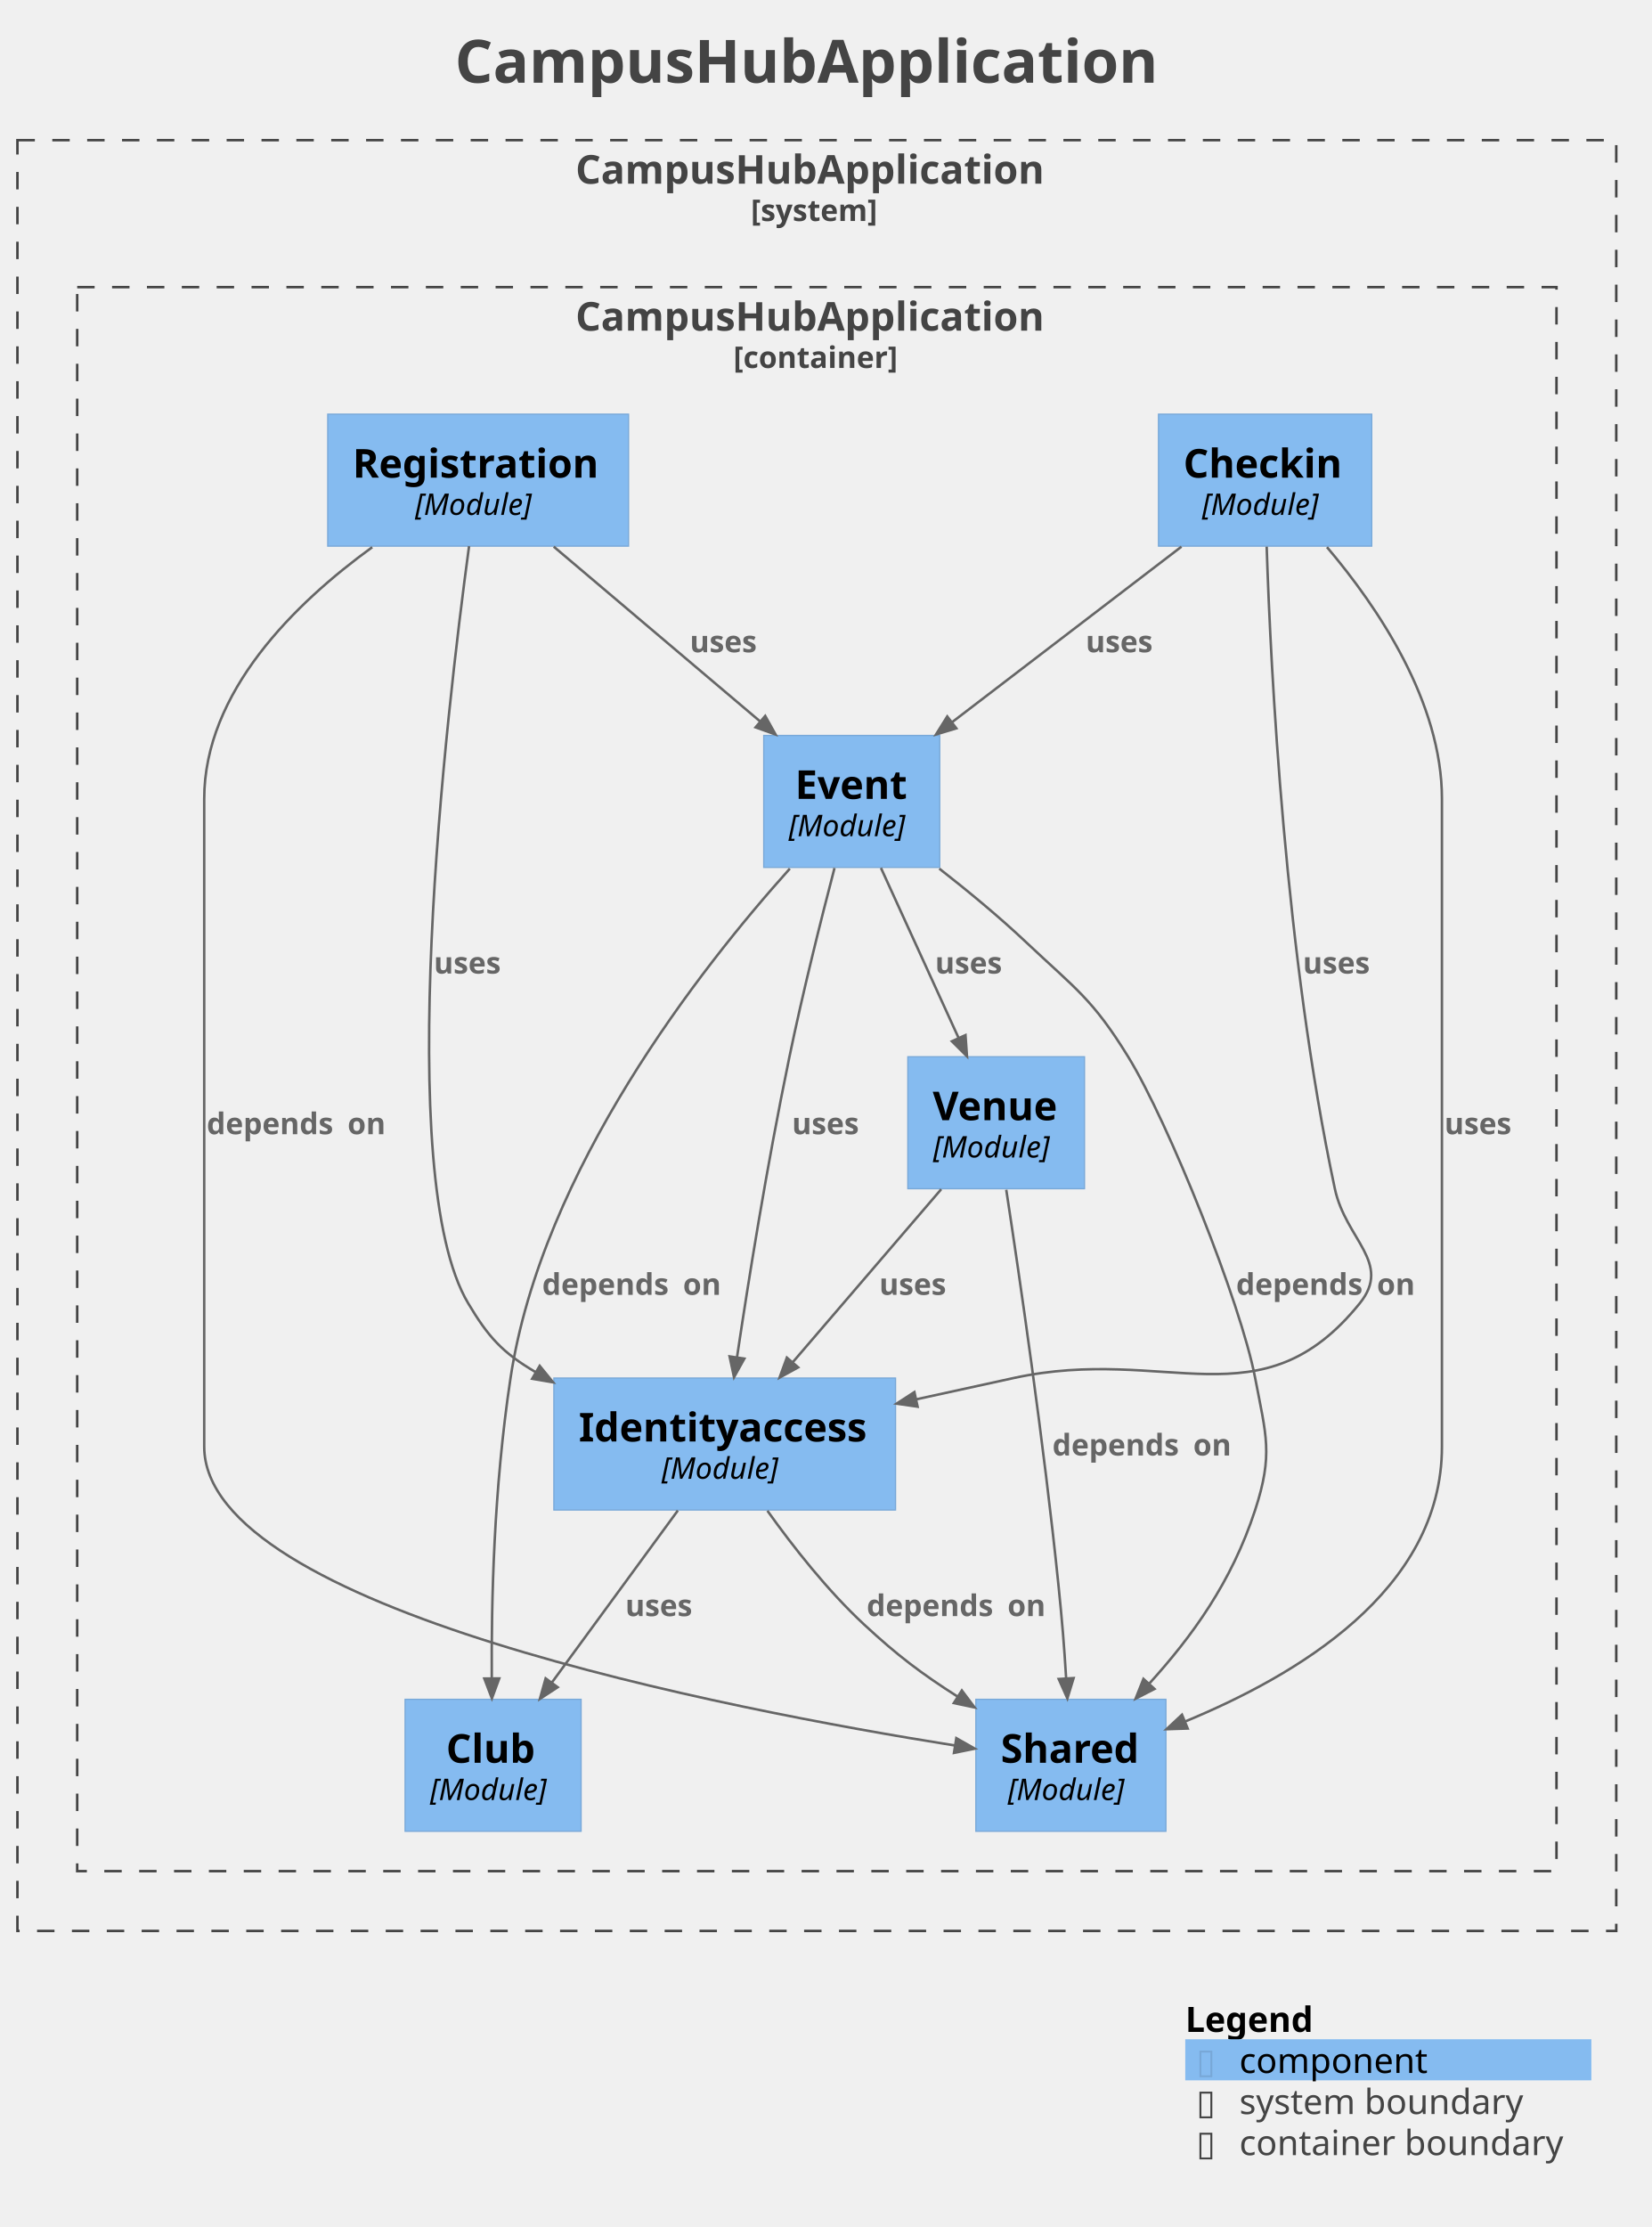
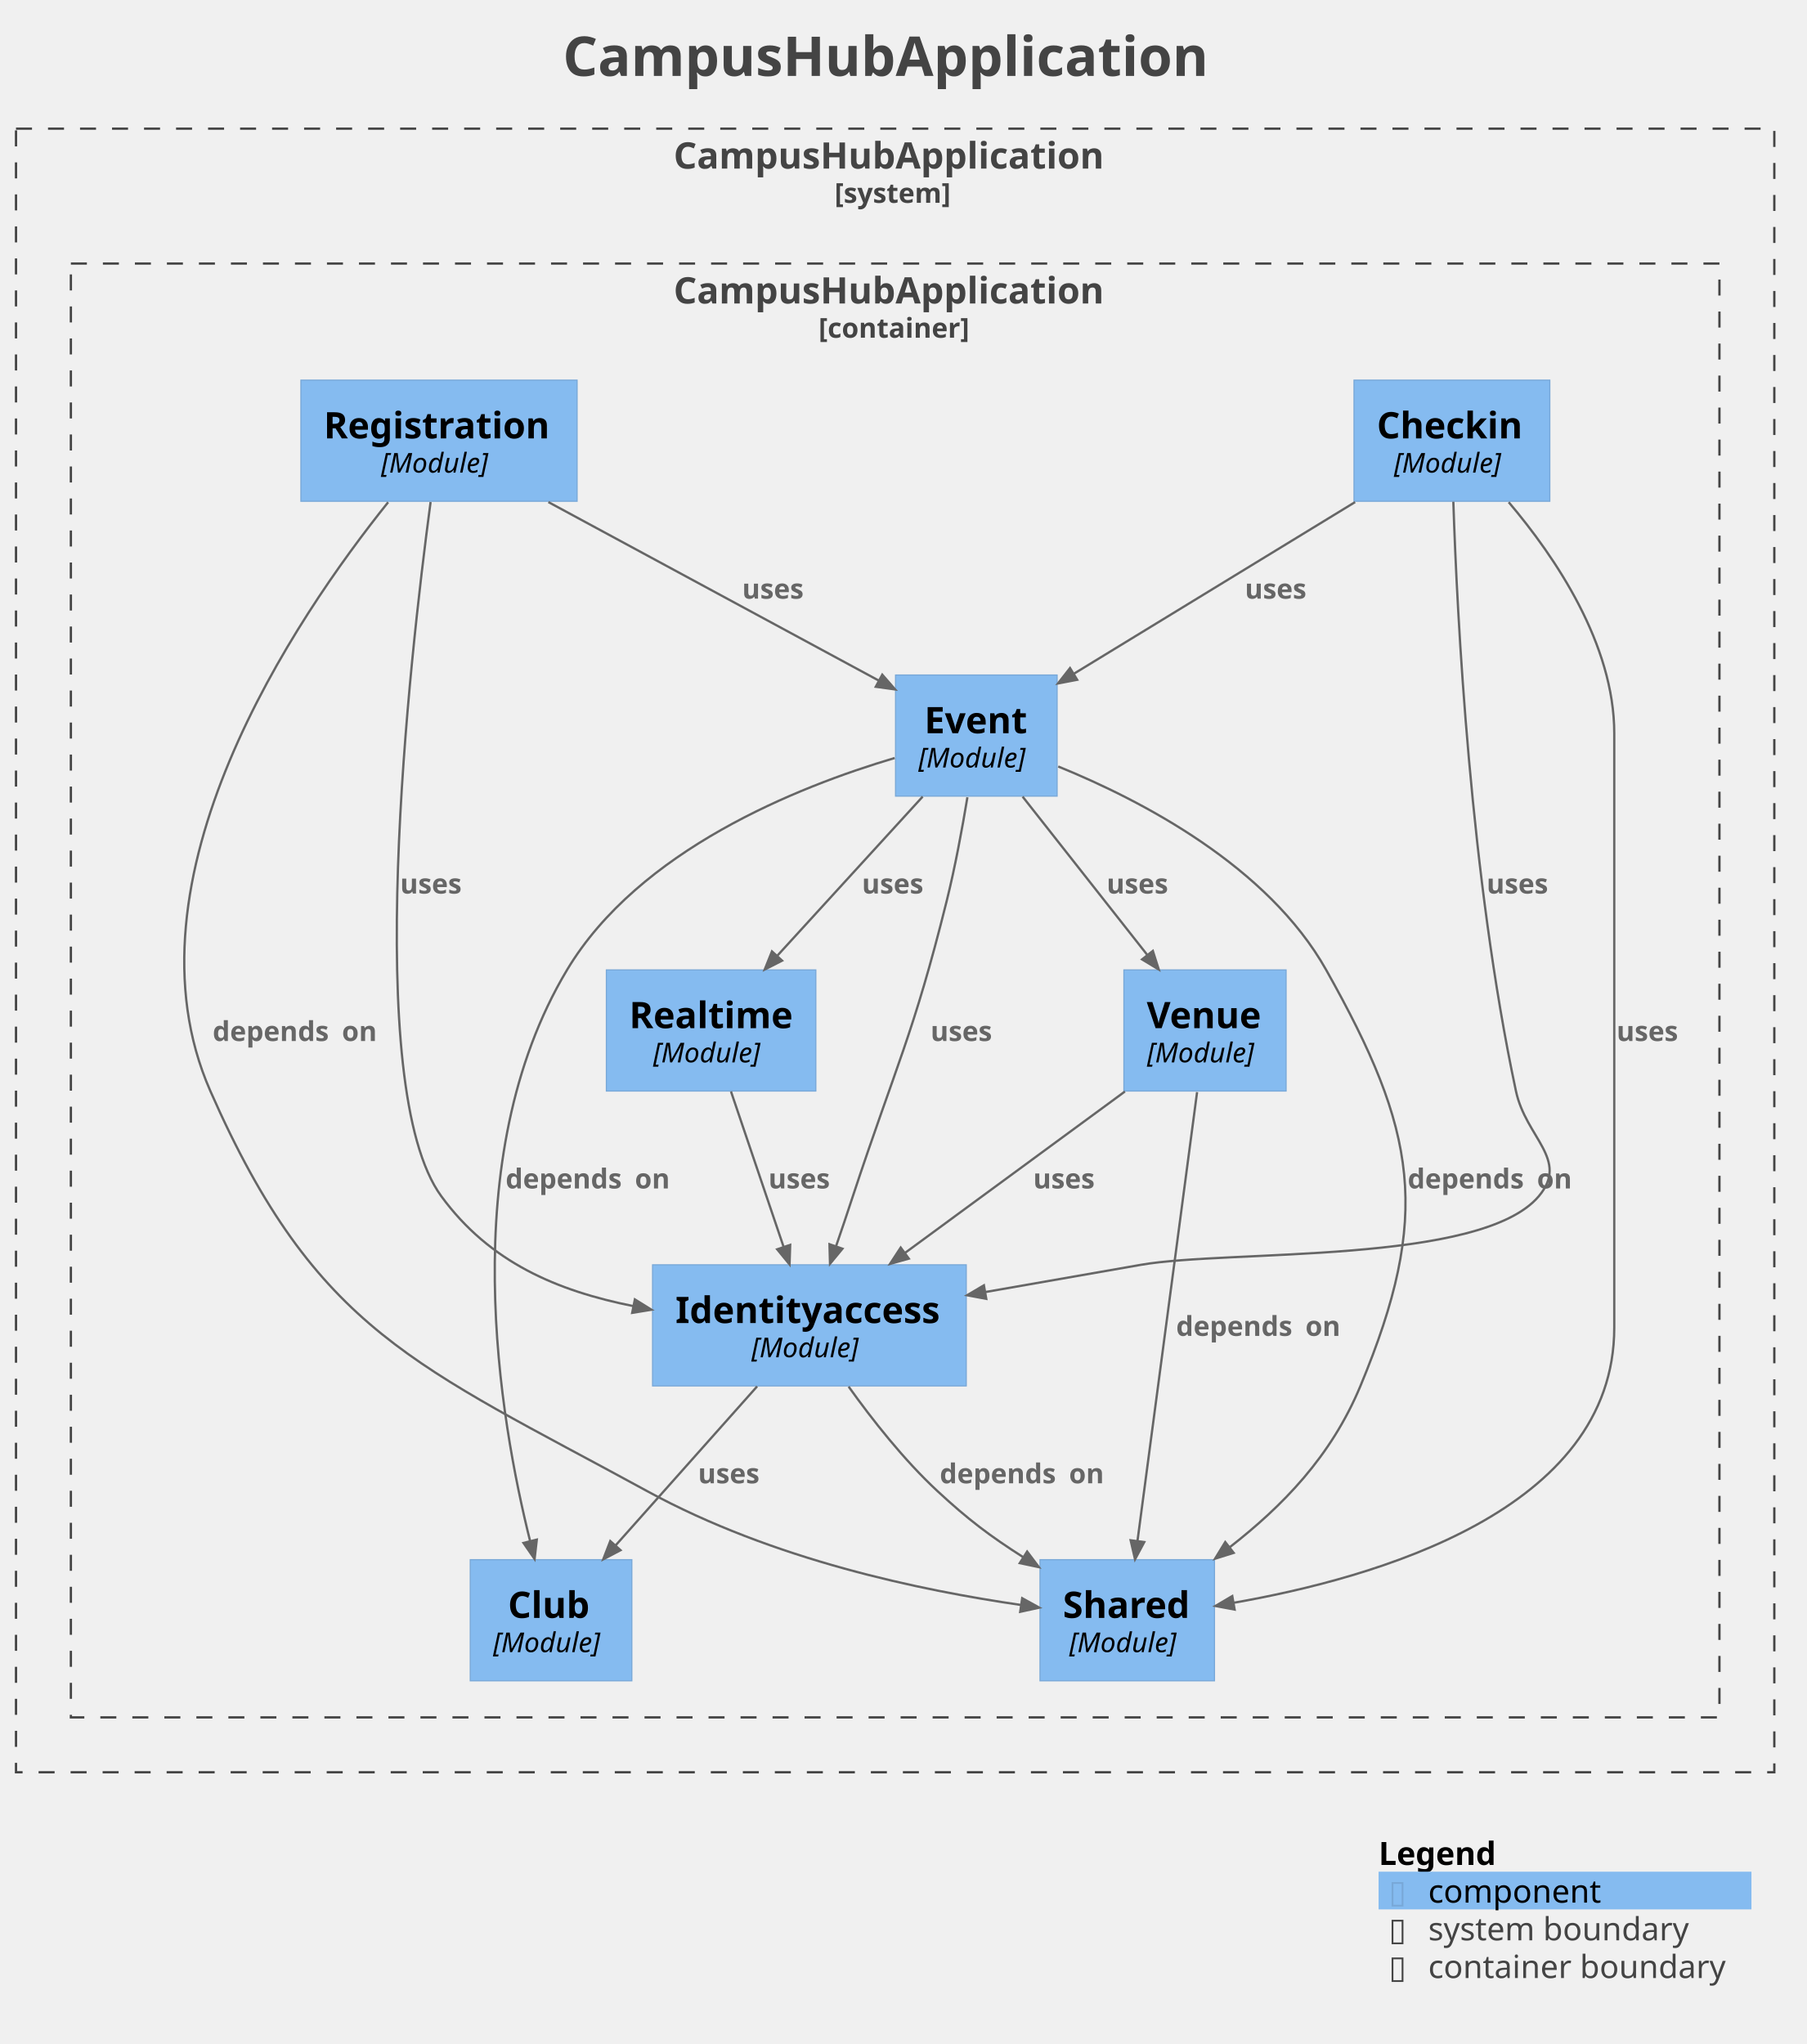
- <svg xmlns="http://www.w3.org/2000/svg" contentStyleType="text/css" data-diagram-type="DESCRIPTION" height="894px" preserveAspectRatio="none" style="width:663px;height:894px;background:#FFFFFF;" version="1.1" viewBox="0 0 663 894" width="663px" zoomAndPan="magnify">
+ <svg xmlns="http://www.w3.org/2000/svg" contentStyleType="text/css" data-diagram-type="DESCRIPTION" height="894px" preserveAspectRatio="none" style="width:790px;height:894px;background:#FFFFFF;" version="1.1" viewBox="0 0 790 894" width="790px" zoomAndPan="magnify">
  <defs />
  <g>
    <g class="title" data-source-line="1">
-       <text fill="#444444" font-family="sans-serif" font-size="24" font-weight="700" lengthAdjust="spacing" textLength="290.695" x="182.652" y="33.203">CampusHubApplication</text>
+       <text fill="#444444" font-family="sans-serif" font-size="24" font-weight="700" lengthAdjust="spacing" textLength="290.695" x="246.152" y="33.203">CampusHubApplication</text>
    </g>
    <g class="cluster" data-qualified-name="CampusHubApplication_boundary" data-source-line="1666" id="ent0001">
-       <rect fill="none" height="718.88" style="stroke:#444444;stroke-width:1;stroke-dasharray:7,7;" width="642" x="7" y="56.266" />
-       <text fill="#444444" font-family="sans-serif" font-size="16" font-weight="700" lengthAdjust="spacing" textLength="193.797" x="231.102" y="73.734">CampusHubApplication</text>
-       <text fill="#444444" font-family="sans-serif" font-size="12" font-weight="700" lengthAdjust="spacing" textLength="52.992" x="301.504" y="88.711">[system]</text>
+       <rect fill="none" height="718.88" style="stroke:#444444;stroke-width:1;stroke-dasharray:7,7;" width="769" x="7" y="56.266" />
+       <text fill="#444444" font-family="sans-serif" font-size="16" font-weight="700" lengthAdjust="spacing" textLength="193.797" x="294.602" y="73.734">CampusHubApplication</text>
+       <text fill="#444444" font-family="sans-serif" font-size="12" font-weight="700" lengthAdjust="spacing" textLength="52.992" x="365.004" y="88.711">[system]</text>
    </g>
    <g class="cluster" data-qualified-name="CampusHubApplication_boundary.CampusHubApplication.CampusHubApplication_boundary" data-source-line="1666" id="ent0002">
-       <rect fill="none" height="635.88" style="stroke:#444444;stroke-width:1;stroke-dasharray:7,7;" width="594" x="31" y="115.266" />
-       <text fill="#444444" font-family="sans-serif" font-size="16" font-weight="700" lengthAdjust="spacing" textLength="193.797" x="231.102" y="132.734">CampusHubApplication</text>
-       <text fill="#444444" font-family="sans-serif" font-size="12" font-weight="700" lengthAdjust="spacing" textLength="67.014" x="294.493" y="147.711">[container]</text>
+       <rect fill="none" height="635.88" style="stroke:#444444;stroke-width:1;stroke-dasharray:7,7;" width="721" x="31" y="115.266" />
+       <text fill="#444444" font-family="sans-serif" font-size="16" font-weight="700" lengthAdjust="spacing" textLength="193.797" x="294.602" y="132.734">CampusHubApplication</text>
+       <text fill="#444444" font-family="sans-serif" font-size="12" font-weight="700" lengthAdjust="spacing" textLength="67.014" x="357.993" y="147.711">[container]</text>
    </g>
-     <g class="entity" data-qualified-name="CampusHubApplication_boundary.CampusHubApplication.CampusHubApplication_boundary.CampusHubApplication.CampusHubApplication.Registration" data-source-line="78" id="ent0003">
+     <g class="entity" data-qualified-name="CampusHubApplication_boundary.CampusHubApplication.CampusHubApplication_boundary.CampusHubApplication.CampusHubApplication.Checkin" data-source-line="78" id="ent0003">
+       <rect fill="#85BBF0" height="52.977" style="stroke:#78A8D8;stroke-width:0.5;" width="85.633" x="592.18" y="166.266" />
+       <text fill="#000000" font-family="sans-serif" font-size="16" font-weight="700" lengthAdjust="spacing" textLength="65.633" x="602.18" y="191.734">Checkin</text>
+       <text fill="#000000" font-family="sans-serif" font-size="12" font-style="italic" lengthAdjust="spacing" textLength="50.666" x="609.663" y="206.711">[Module]</text>
+     </g>
+     <g class="entity" data-qualified-name="CampusHubApplication_boundary.CampusHubApplication.CampusHubApplication_boundary.CampusHubApplication.CampusHubApplication.Registration" data-source-line="78" id="ent0004">
      <rect fill="#85BBF0" height="52.977" style="stroke:#78A8D8;stroke-width:0.5;" width="120.797" x="131.6" y="166.266" />
      <text fill="#000000" font-family="sans-serif" font-size="16" font-weight="700" lengthAdjust="spacing" textLength="100.797" x="141.6" y="191.734">Registration</text>
      <text fill="#000000" font-family="sans-serif" font-size="12" font-style="italic" lengthAdjust="spacing" textLength="50.666" x="166.665" y="206.711">[Module]</text>
    </g>
-     <g class="entity" data-qualified-name="CampusHubApplication_boundary.CampusHubApplication.CampusHubApplication_boundary.CampusHubApplication.CampusHubApplication.Club" data-source-line="78" id="ent0004">
-       <rect fill="#85BBF0" height="52.977" style="stroke:#78A8D8;stroke-width:0.5;" width="70.666" x="162.67" y="682.166" />
-       <text fill="#000000" font-family="sans-serif" font-size="16" font-weight="700" lengthAdjust="spacing" textLength="37.711" x="179.148" y="707.634">Club</text>
-       <text fill="#000000" font-family="sans-serif" font-size="12" font-style="italic" lengthAdjust="spacing" textLength="50.666" x="172.67" y="722.611">[Module]</text>
+     <g class="entity" data-qualified-name="CampusHubApplication_boundary.CampusHubApplication.CampusHubApplication_boundary.CampusHubApplication.CampusHubApplication.Club" data-source-line="78" id="ent0005">
+       <rect fill="#85BBF0" height="52.977" style="stroke:#78A8D8;stroke-width:0.5;" width="70.666" x="205.67" y="682.166" />
+       <text fill="#000000" font-family="sans-serif" font-size="16" font-weight="700" lengthAdjust="spacing" textLength="37.711" x="222.148" y="707.634">Club</text>
+       <text fill="#000000" font-family="sans-serif" font-size="12" font-style="italic" lengthAdjust="spacing" textLength="50.666" x="215.67" y="722.611">[Module]</text>
    </g>
-     <g class="entity" data-qualified-name="CampusHubApplication_boundary.CampusHubApplication.CampusHubApplication_boundary.CampusHubApplication.CampusHubApplication.Shared" data-source-line="78" id="ent0005">
-       <rect fill="#85BBF0" height="52.977" style="stroke:#78A8D8;stroke-width:0.5;" width="76.305" x="391.85" y="682.166" />
-       <text fill="#000000" font-family="sans-serif" font-size="16" font-weight="700" lengthAdjust="spacing" textLength="56.305" x="401.85" y="707.634">Shared</text>
-       <text fill="#000000" font-family="sans-serif" font-size="12" font-style="italic" lengthAdjust="spacing" textLength="50.666" x="404.669" y="722.611">[Module]</text>
+     <g class="entity" data-qualified-name="CampusHubApplication_boundary.CampusHubApplication.CampusHubApplication_boundary.CampusHubApplication.CampusHubApplication.Shared" data-source-line="78" id="ent0006">
+       <rect fill="#85BBF0" height="52.977" style="stroke:#78A8D8;stroke-width:0.5;" width="76.305" x="454.85" y="682.166" />
+       <text fill="#000000" font-family="sans-serif" font-size="16" font-weight="700" lengthAdjust="spacing" textLength="56.305" x="464.85" y="707.634">Shared</text>
+       <text fill="#000000" font-family="sans-serif" font-size="12" font-style="italic" lengthAdjust="spacing" textLength="50.666" x="467.669" y="722.611">[Module]</text>
    </g>
-     <g class="entity" data-qualified-name="CampusHubApplication_boundary.CampusHubApplication.CampusHubApplication_boundary.CampusHubApplication.CampusHubApplication.Identityaccess" data-source-line="78" id="ent0006">
-       <rect fill="#85BBF0" height="52.977" style="stroke:#78A8D8;stroke-width:0.5;" width="137.195" x="222.4" y="553.196" />
-       <text fill="#000000" font-family="sans-serif" font-size="16" font-weight="700" lengthAdjust="spacing" textLength="117.195" x="232.4" y="578.664">Identityaccess</text>
-       <text fill="#000000" font-family="sans-serif" font-size="12" font-style="italic" lengthAdjust="spacing" textLength="50.666" x="265.665" y="593.641">[Module]</text>
+     <g class="entity" data-qualified-name="CampusHubApplication_boundary.CampusHubApplication.CampusHubApplication_boundary.CampusHubApplication.CampusHubApplication.Identityaccess" data-source-line="78" id="ent0007">
+       <rect fill="#85BBF0" height="52.977" style="stroke:#78A8D8;stroke-width:0.5;" width="137.195" x="285.4" y="553.196" />
+       <text fill="#000000" font-family="sans-serif" font-size="16" font-weight="700" lengthAdjust="spacing" textLength="117.195" x="295.4" y="578.664">Identityaccess</text>
+       <text fill="#000000" font-family="sans-serif" font-size="12" font-style="italic" lengthAdjust="spacing" textLength="50.666" x="328.665" y="593.641">[Module]</text>
    </g>
-     <g class="entity" data-qualified-name="CampusHubApplication_boundary.CampusHubApplication.CampusHubApplication_boundary.CampusHubApplication.CampusHubApplication.Venue" data-source-line="78" id="ent0007">
-       <rect fill="#85BBF0" height="52.977" style="stroke:#78A8D8;stroke-width:0.5;" width="70.945" x="364.53" y="424.216" />
-       <text fill="#000000" font-family="sans-serif" font-size="16" font-weight="700" lengthAdjust="spacing" textLength="50.945" x="374.53" y="449.684">Venue</text>
-       <text fill="#000000" font-family="sans-serif" font-size="12" font-style="italic" lengthAdjust="spacing" textLength="50.666" x="374.67" y="464.661">[Module]</text>
+     <g class="entity" data-qualified-name="CampusHubApplication_boundary.CampusHubApplication.CampusHubApplication_boundary.CampusHubApplication.CampusHubApplication.Realtime" data-source-line="78" id="ent0008">
+       <rect fill="#85BBF0" height="52.977" style="stroke:#78A8D8;stroke-width:0.5;" width="91.602" x="265.2" y="424.216" />
+       <text fill="#000000" font-family="sans-serif" font-size="16" font-weight="700" lengthAdjust="spacing" textLength="71.602" x="275.2" y="449.684">Realtime</text>
+       <text fill="#000000" font-family="sans-serif" font-size="12" font-style="italic" lengthAdjust="spacing" textLength="50.666" x="285.668" y="464.661">[Module]</text>
    </g>
-     <g class="entity" data-qualified-name="CampusHubApplication_boundary.CampusHubApplication.CampusHubApplication_boundary.CampusHubApplication.CampusHubApplication.Event" data-source-line="78" id="ent0008">
-       <rect fill="#85BBF0" height="52.977" style="stroke:#78A8D8;stroke-width:0.5;" width="70.666" x="306.67" y="295.236" />
-       <text fill="#000000" font-family="sans-serif" font-size="16" font-weight="700" lengthAdjust="spacing" textLength="45.469" x="319.269" y="320.704">Event</text>
-       <text fill="#000000" font-family="sans-serif" font-size="12" font-style="italic" lengthAdjust="spacing" textLength="50.666" x="316.67" y="335.681">[Module]</text>
+     <g class="entity" data-qualified-name="CampusHubApplication_boundary.CampusHubApplication.CampusHubApplication_boundary.CampusHubApplication.CampusHubApplication.Venue" data-source-line="78" id="ent0009">
+       <rect fill="#85BBF0" height="52.977" style="stroke:#78A8D8;stroke-width:0.5;" width="70.945" x="491.53" y="424.216" />
+       <text fill="#000000" font-family="sans-serif" font-size="16" font-weight="700" lengthAdjust="spacing" textLength="50.945" x="501.53" y="449.684">Venue</text>
+       <text fill="#000000" font-family="sans-serif" font-size="12" font-style="italic" lengthAdjust="spacing" textLength="50.666" x="501.67" y="464.661">[Module]</text>
    </g>
-     <g class="entity" data-qualified-name="CampusHubApplication_boundary.CampusHubApplication.CampusHubApplication_boundary.CampusHubApplication.CampusHubApplication.Checkin" data-source-line="78" id="ent0009">
-       <rect fill="#85BBF0" height="52.977" style="stroke:#78A8D8;stroke-width:0.5;" width="85.633" x="465.18" y="166.266" />
-       <text fill="#000000" font-family="sans-serif" font-size="16" font-weight="700" lengthAdjust="spacing" textLength="65.633" x="475.18" y="191.734">Checkin</text>
-       <text fill="#000000" font-family="sans-serif" font-size="12" font-style="italic" lengthAdjust="spacing" textLength="50.666" x="482.663" y="206.711">[Module]</text>
+     <g class="entity" data-qualified-name="CampusHubApplication_boundary.CampusHubApplication.CampusHubApplication_boundary.CampusHubApplication.CampusHubApplication.Event" data-source-line="78" id="ent0010">
+       <rect fill="#85BBF0" height="52.977" style="stroke:#78A8D8;stroke-width:0.5;" width="70.666" x="391.67" y="295.236" />
+       <text fill="#000000" font-family="sans-serif" font-size="16" font-weight="700" lengthAdjust="spacing" textLength="45.469" x="404.269" y="320.704">Event</text>
+       <text fill="#000000" font-family="sans-serif" font-size="12" font-style="italic" lengthAdjust="spacing" textLength="50.666" x="401.67" y="335.681">[Module]</text>
    </g>
-     <g class="link" data-entity-1="ent0009" data-entity-2="ent0008" data-link-type="dependency" data-source-line="1779" id="lnk10">
-       <path d="M474.41,219.446 C445.7,241.406 410.954,267.985 382.184,289.995" fill="none" id="CampusHubApplication.CampusHubApplication.Checkin-to-CampusHubApplication.CampusHubApplication.Event" style="stroke:#666666;stroke-width:1;" />
-       <polygon fill="#666666" points="375.83,294.856,384.007,292.377,380.361,287.612,375.83,294.856" style="stroke:#666666;stroke-width:1;stroke-linejoin:miter;stroke-miterlimit:10;" />
-       <text fill="#666666" font-family="sans-serif" font-size="12" font-weight="700" lengthAdjust="spacing" textLength="28.482" x="435.94" y="261.837">uses</text>
+     <g class="link" data-entity-1="ent0003" data-entity-2="ent0010" data-link-type="dependency" data-source-line="1779" id="lnk11">
+       <path d="M592.66,219.596 C554.41,242.946 505.578,272.757 469.538,294.757" fill="none" id="CampusHubApplication.CampusHubApplication.Checkin-to-CampusHubApplication.CampusHubApplication.Event" style="stroke:#666666;stroke-width:1;" />
+       <polygon fill="#666666" points="462.71,298.926,471.101,297.318,467.975,292.197,462.71,298.926" style="stroke:#666666;stroke-width:1;stroke-linejoin:miter;stroke-miterlimit:10;" />
+       <text fill="#666666" font-family="sans-serif" font-size="12" font-weight="700" lengthAdjust="spacing" textLength="28.482" x="544.45" y="261.837">uses</text>
    </g>
-     <g class="link" data-entity-1="ent0009" data-entity-2="ent0005" data-link-type="dependency" data-source-line="1779" id="lnk11">
-       <path d="M532.83,219.636 C553.31,243.786 579,281.836 579,320.726 C579,320.726 579,320.726 579,580.686 C579,638.796 519.913,672.87 475.763,691.12" fill="none" id="CampusHubApplication.CampusHubApplication.Checkin-to-CampusHubApplication.CampusHubApplication.Shared" style="stroke:#666666;stroke-width:1;" />
-       <polygon fill="#666666" points="468.37,694.176,476.909,693.892,474.617,688.347,468.37,694.176" style="stroke:#666666;stroke-width:1;stroke-linejoin:miter;stroke-miterlimit:10;" />
-       <text fill="#666666" font-family="sans-serif" font-size="12" font-weight="700" lengthAdjust="spacing" textLength="28.482" x="580" y="455.307">uses</text>
+     <g class="link" data-entity-1="ent0003" data-entity-2="ent0006" data-link-type="dependency" data-source-line="1779" id="lnk12">
+       <path d="M659.83,219.636 C680.31,243.786 706,281.836 706,320.726 C706,320.726 706,320.726 706,580.686 C706,660.976 600.83,690.285 539.45,701.035" fill="none" id="CampusHubApplication.CampusHubApplication.Checkin-to-CampusHubApplication.CampusHubApplication.Shared" style="stroke:#666666;stroke-width:1;" />
+       <polygon fill="#666666" points="531.57,702.416,539.968,703.99,538.933,698.081,531.57,702.416" style="stroke:#666666;stroke-width:1;stroke-linejoin:miter;stroke-miterlimit:10;" />
+       <text fill="#666666" font-family="sans-serif" font-size="12" font-weight="700" lengthAdjust="spacing" textLength="28.482" x="707" y="455.307">uses</text>
    </g>
-     <g class="link" data-entity-1="ent0009" data-entity-2="ent0006" data-link-type="dependency" data-source-line="1779" id="lnk12">
-       <path d="M508.62,219.456 C510.26,269.566 516.04,383.616 536,477.196 C540.36,497.656 559.14,506.916 546,523.196 C506.3,572.366 468.75,539.746 407,553.196 C391.79,556.506 383.274,558.372 367.814,561.762" fill="none" id="CampusHubApplication.CampusHubApplication.Checkin-to-CampusHubApplication.CampusHubApplication.Identityaccess" style="stroke:#666666;stroke-width:1;" />
-       <polygon fill="#666666" points="360,563.476,368.457,564.692,367.172,558.832,360,563.476" style="stroke:#666666;stroke-width:1;stroke-linejoin:miter;stroke-miterlimit:10;" />
-       <text fill="#666666" font-family="sans-serif" font-size="12" font-weight="700" lengthAdjust="spacing" textLength="28.482" x="523.16" y="390.817">uses</text>
+     <g class="link" data-entity-1="ent0003" data-entity-2="ent0007" data-link-type="dependency" data-source-line="1779" id="lnk13">
+       <path d="M635.62,219.456 C637.26,269.566 643.04,383.616 663,477.196 C667.36,497.656 686.48,507.196 673,523.196 C647.72,553.206 537.66,546.466 499,553.196 C474.2,557.506 454.889,560.887 430.829,565.127" fill="none" id="CampusHubApplication.CampusHubApplication.Checkin-to-CampusHubApplication.CampusHubApplication.Identityaccess" style="stroke:#666666;stroke-width:1;" />
+       <polygon fill="#666666" points="422.95,566.516,431.349,568.082,430.308,562.173,422.95,566.516" style="stroke:#666666;stroke-width:1;stroke-linejoin:miter;stroke-miterlimit:10;" />
+       <text fill="#666666" font-family="sans-serif" font-size="12" font-weight="700" lengthAdjust="spacing" textLength="28.482" x="650.16" y="390.817">uses</text>
    </g>
-     <g class="link" data-entity-1="ent0003" data-entity-2="ent0005" data-link-type="dependency" data-source-line="1779" id="lnk13">
-       <path d="M149.47,219.656 C118.52,242.106 82,277.706 82,320.726 C82,320.726 82,320.726 82,580.686 C82,645.956 292.919,686.298 383.529,700.718" fill="none" id="CampusHubApplication.CampusHubApplication.Registration-to-CampusHubApplication.CampusHubApplication.Shared" style="stroke:#666666;stroke-width:1;" />
-       <polygon fill="#666666" points="391.43,701.976,384.001,697.756,383.058,703.681,391.43,701.976" style="stroke:#666666;stroke-width:1;stroke-linejoin:miter;stroke-miterlimit:10;" />
-       <text fill="#666666" font-family="sans-serif" font-size="12" font-weight="700" lengthAdjust="spacing" textLength="52.582" x="83" y="455.307">depends</text>
-       <text fill="#666666" font-family="sans-serif" font-size="12" font-weight="700" lengthAdjust="spacing" textLength="3.955" x="135.582" y="455.307"> </text>
-       <text fill="#666666" font-family="sans-serif" font-size="12" font-weight="700" lengthAdjust="spacing" textLength="15.545" x="139.537" y="455.307">on</text>
+     <g class="link" data-entity-1="ent0008" data-entity-2="ent0007" data-link-type="dependency" data-source-line="1779" id="lnk14">
+       <path d="M319.7,477.396 C327.16,499.426 335.283,523.429 342.743,545.449" fill="none" id="CampusHubApplication.CampusHubApplication.Realtime-to-CampusHubApplication.CampusHubApplication.Identityaccess" style="stroke:#666666;stroke-width:1;" />
+       <polygon fill="#666666" points="345.31,553.026,345.584,544.486,339.902,546.411,345.31,553.026" style="stroke:#666666;stroke-width:1;stroke-linejoin:miter;stroke-miterlimit:10;" />
+       <text fill="#666666" font-family="sans-serif" font-size="12" font-weight="700" lengthAdjust="spacing" textLength="28.482" x="336.07" y="519.797">uses</text>
    </g>
-     <g class="link" data-entity-1="ent0003" data-entity-2="ent0008" data-link-type="dependency" data-source-line="1779" id="lnk14">
-       <path d="M222.35,219.446 C248.29,241.406 279.324,267.677 305.324,289.687" fill="none" id="CampusHubApplication.CampusHubApplication.Registration-to-CampusHubApplication.CampusHubApplication.Event" style="stroke:#666666;stroke-width:1;" />
-       <polygon fill="#666666" points="311.43,294.856,307.262,287.397,303.386,291.976,311.43,294.856" style="stroke:#666666;stroke-width:1;stroke-linejoin:miter;stroke-miterlimit:10;" />
-       <text fill="#666666" font-family="sans-serif" font-size="12" font-weight="700" lengthAdjust="spacing" textLength="28.482" x="276.98" y="261.837">uses</text>
+     <g class="link" data-entity-1="ent0009" data-entity-2="ent0006" data-link-type="dependency" data-source-line="1779" id="lnk15">
+       <path d="M523.55,477.656 C517.02,526.836 503.963,625.145 497.463,674.085" fill="none" id="CampusHubApplication.CampusHubApplication.Venue-to-CampusHubApplication.CampusHubApplication.Shared" style="stroke:#666666;stroke-width:1;" />
+       <polygon fill="#666666" points="496.41,682.016,500.437,674.48,494.489,673.69,496.41,682.016" style="stroke:#666666;stroke-width:1;stroke-linejoin:miter;stroke-miterlimit:10;" />
+       <text fill="#666666" font-family="sans-serif" font-size="12" font-weight="700" lengthAdjust="spacing" textLength="52.582" x="514.38" y="584.287">depends</text>
+       <text fill="#666666" font-family="sans-serif" font-size="12" font-weight="700" lengthAdjust="spacing" textLength="3.955" x="566.962" y="584.287"> </text>
+       <text fill="#666666" font-family="sans-serif" font-size="12" font-weight="700" lengthAdjust="spacing" textLength="15.545" x="570.917" y="584.287">on</text>
    </g>
-     <g class="link" data-entity-1="ent0003" data-entity-2="ent0006" data-link-type="dependency" data-source-line="1779" id="lnk15">
-       <path d="M188.35,219.256 C179.1,287.446 157.57,472.246 188,523.196 C196.02,536.616 201.622,542.962 215.202,550.891" fill="none" id="CampusHubApplication.CampusHubApplication.Registration-to-CampusHubApplication.CampusHubApplication.Identityaccess" style="stroke:#666666;stroke-width:1;" />
-       <polygon fill="#666666" points="222.11,554.926,216.714,548.301,213.689,553.482,222.11,554.926" style="stroke:#666666;stroke-width:1;stroke-linejoin:miter;stroke-miterlimit:10;" />
-       <text fill="#666666" font-family="sans-serif" font-size="12" font-weight="700" lengthAdjust="spacing" textLength="28.482" x="174.19" y="390.817">uses</text>
-     </g>
-     <g class="link" data-entity-1="ent0007" data-entity-2="ent0005" data-link-type="dependency" data-source-line="1779" id="lnk16">
-       <path d="M404.05,477.606 C409.5,513.246 419.18,579.426 425,636.166 C426.55,651.266 427.267,660.231 428.107,673.831" fill="none" id="CampusHubApplication.CampusHubApplication.Venue-to-CampusHubApplication.CampusHubApplication.Shared" style="stroke:#666666;stroke-width:1;" />
-       <polygon fill="#666666" points="428.6,681.816,431.101,673.646,425.113,674.016,428.6,681.816" style="stroke:#666666;stroke-width:1;stroke-linejoin:miter;stroke-miterlimit:10;" />
-       <text fill="#666666" font-family="sans-serif" font-size="12" font-weight="700" lengthAdjust="spacing" textLength="52.582" x="422.58" y="584.287">depends</text>
-       <text fill="#666666" font-family="sans-serif" font-size="12" font-weight="700" lengthAdjust="spacing" textLength="3.955" x="475.162" y="584.287"> </text>
-       <text fill="#666666" font-family="sans-serif" font-size="12" font-weight="700" lengthAdjust="spacing" textLength="15.545" x="479.117" y="584.287">on</text>
+     <g class="link" data-entity-1="ent0009" data-entity-2="ent0007" data-link-type="dependency" data-source-line="1779" id="lnk16">
+       <path d="M491.99,477.396 C462.07,499.356 425.69,526.062 395.7,548.072" fill="none" id="CampusHubApplication.CampusHubApplication.Venue-to-CampusHubApplication.CampusHubApplication.Identityaccess" style="stroke:#666666;stroke-width:1;" />
+       <polygon fill="#666666" points="389.25,552.806,397.474,550.491,393.925,545.654,389.25,552.806" style="stroke:#666666;stroke-width:1;stroke-linejoin:miter;stroke-miterlimit:10;" />
+       <text fill="#666666" font-family="sans-serif" font-size="12" font-weight="700" lengthAdjust="spacing" textLength="28.482" x="451.86" y="519.797">uses</text>
    </g>
    <g class="link" data-entity-1="ent0007" data-entity-2="ent0006" data-link-type="dependency" data-source-line="1779" id="lnk17">
-       <path d="M377.94,477.396 C359.03,499.426 337.142,524.936 318.232,546.956" fill="none" id="CampusHubApplication.CampusHubApplication.Venue-to-CampusHubApplication.CampusHubApplication.Identityaccess" style="stroke:#666666;stroke-width:1;" />
-       <polygon fill="#666666" points="313.02,553.026,320.508,548.911,315.956,545.002,313.02,553.026" style="stroke:#666666;stroke-width:1;stroke-linejoin:miter;stroke-miterlimit:10;" />
-       <text fill="#666666" font-family="sans-serif" font-size="12" font-weight="700" lengthAdjust="spacing" textLength="28.482" x="353.03" y="519.797">uses</text>
+       <path d="M371.15,606.476 C381.42,620.856 395.32,638.556 410,652.166 C423.34,664.546 432.951,671.81 447.611,681.14" fill="none" id="CampusHubApplication.CampusHubApplication.Identityaccess-to-CampusHubApplication.CampusHubApplication.Shared" style="stroke:#666666;stroke-width:1;" />
+       <polygon fill="#666666" points="454.36,685.436,449.222,678.609,446,683.671,454.36,685.436" style="stroke:#666666;stroke-width:1;stroke-linejoin:miter;stroke-miterlimit:10;" />
+       <text fill="#666666" font-family="sans-serif" font-size="12" font-weight="700" lengthAdjust="spacing" textLength="52.582" x="411" y="648.767">depends</text>
+       <text fill="#666666" font-family="sans-serif" font-size="12" font-weight="700" lengthAdjust="spacing" textLength="3.955" x="463.582" y="648.767"> </text>
+       <text fill="#666666" font-family="sans-serif" font-size="12" font-weight="700" lengthAdjust="spacing" textLength="15.545" x="467.537" y="648.767">on</text>
    </g>
-     <g class="link" data-entity-1="ent0008" data-entity-2="ent0004" data-link-type="dependency" data-source-line="1779" id="lnk18">
-       <path d="M317.16,348.696 C281.22,388.726 217.64,469.666 205,553.196 C198.21,598.046 197.281,642.996 197.471,673.806" fill="none" id="CampusHubApplication.CampusHubApplication.Event-to-CampusHubApplication.CampusHubApplication.Club" style="stroke:#666666;stroke-width:1;" />
-       <polygon fill="#666666" points="197.52,681.806,200.471,673.787,194.471,673.824,197.52,681.806" style="stroke:#666666;stroke-width:1;stroke-linejoin:miter;stroke-miterlimit:10;" />
-       <text fill="#666666" font-family="sans-serif" font-size="12" font-weight="700" lengthAdjust="spacing" textLength="52.582" x="217.7" y="519.797">depends</text>
-       <text fill="#666666" font-family="sans-serif" font-size="12" font-weight="700" lengthAdjust="spacing" textLength="3.955" x="270.282" y="519.797"> </text>
-       <text fill="#666666" font-family="sans-serif" font-size="12" font-weight="700" lengthAdjust="spacing" textLength="15.545" x="274.237" y="519.797">on</text>
+     <g class="link" data-entity-1="ent0007" data-entity-2="ent0005" data-link-type="dependency" data-source-line="1779" id="lnk18">
+       <path d="M331.13,606.376 C311.53,628.406 288.75,654.011 269.15,676.021" fill="none" id="CampusHubApplication.CampusHubApplication.Identityaccess-to-CampusHubApplication.CampusHubApplication.Club" style="stroke:#666666;stroke-width:1;" />
+       <polygon fill="#666666" points="263.83,681.996,271.391,678.016,266.91,674.026,263.83,681.996" style="stroke:#666666;stroke-width:1;stroke-linejoin:miter;stroke-miterlimit:10;" />
+       <text fill="#666666" font-family="sans-serif" font-size="12" font-weight="700" lengthAdjust="spacing" textLength="28.482" x="305.27" y="648.767">uses</text>
    </g>
-     <g class="link" data-entity-1="ent0008" data-entity-2="ent0005" data-link-type="dependency" data-source-line="1779" id="lnk19">
-       <path d="M377.16,348.686 C388.62,357.636 401.17,367.996 412,378.216 C431.92,397.016 438.63,400.906 453,424.216 C469.17,450.456 498.23,522.916 504,553.196 C508.41,576.326 511.29,583.786 504,606.166 C494.54,635.196 478.675,656.901 461.365,675.981" fill="none" id="CampusHubApplication.CampusHubApplication.Event-to-CampusHubApplication.CampusHubApplication.Shared" style="stroke:#666666;stroke-width:1;" />
-       <polygon fill="#666666" points="455.99,681.906,463.587,677.996,459.144,673.965,455.99,681.906" style="stroke:#666666;stroke-width:1;stroke-linejoin:miter;stroke-miterlimit:10;" />
-       <text fill="#666666" font-family="sans-serif" font-size="12" font-weight="700" lengthAdjust="spacing" textLength="52.582" x="496.34" y="519.797">depends</text>
-       <text fill="#666666" font-family="sans-serif" font-size="12" font-weight="700" lengthAdjust="spacing" textLength="3.955" x="548.922" y="519.797"> </text>
-       <text fill="#666666" font-family="sans-serif" font-size="12" font-weight="700" lengthAdjust="spacing" textLength="15.545" x="552.877" y="519.797">on</text>
+     <g class="link" data-entity-1="ent0010" data-entity-2="ent0005" data-link-type="dependency" data-source-line="1779" id="lnk19">
+       <path d="M391.29,331.536 C348.72,344.136 279.4,371.816 248,424.216 C198.41,506.976 218.714,621.393 231.864,674.123" fill="none" id="CampusHubApplication.CampusHubApplication.Event-to-CampusHubApplication.CampusHubApplication.Club" style="stroke:#666666;stroke-width:1;" />
+       <polygon fill="#666666" points="233.8,681.886,234.775,673.397,228.953,674.849,233.8,681.886" style="stroke:#666666;stroke-width:1;stroke-linejoin:miter;stroke-miterlimit:10;" />
+       <text fill="#666666" font-family="sans-serif" font-size="12" font-weight="700" lengthAdjust="spacing" textLength="52.582" x="221.12" y="519.797">depends</text>
+       <text fill="#666666" font-family="sans-serif" font-size="12" font-weight="700" lengthAdjust="spacing" textLength="3.955" x="273.702" y="519.797"> </text>
+       <text fill="#666666" font-family="sans-serif" font-size="12" font-weight="700" lengthAdjust="spacing" textLength="15.545" x="277.657" y="519.797">on</text>
    </g>
-     <g class="link" data-entity-1="ent0008" data-entity-2="ent0007" data-link-type="dependency" data-source-line="1779" id="lnk20">
-       <path d="M353.74,348.426 C363.8,370.456 374.896,394.749 384.956,416.769" fill="none" id="CampusHubApplication.CampusHubApplication.Event-to-CampusHubApplication.CampusHubApplication.Venue" style="stroke:#666666;stroke-width:1;" />
-       <polygon fill="#666666" points="388.28,424.046,387.684,415.522,382.227,418.016,388.28,424.046" style="stroke:#666666;stroke-width:1;stroke-linejoin:miter;stroke-miterlimit:10;" />
-       <text fill="#666666" font-family="sans-serif" font-size="12" font-weight="700" lengthAdjust="spacing" textLength="28.482" x="375.47" y="390.817">uses</text>
+     <g class="link" data-entity-1="ent0010" data-entity-2="ent0006" data-link-type="dependency" data-source-line="1779" id="lnk20">
+       <path d="M462.82,335.246 C499.47,350.166 554.54,378.926 580,424.216 C619.77,494.946 626.15,531.246 595,606.166 C582.1,637.196 560.906,658.713 537.706,676.823" fill="none" id="CampusHubApplication.CampusHubApplication.Event-to-CampusHubApplication.CampusHubApplication.Shared" style="stroke:#666666;stroke-width:1;" />
+       <polygon fill="#666666" points="531.4,681.746,539.552,679.188,535.86,674.458,531.4,681.746" style="stroke:#666666;stroke-width:1;stroke-linejoin:miter;stroke-miterlimit:10;" />
+       <text fill="#666666" font-family="sans-serif" font-size="12" font-weight="700" lengthAdjust="spacing" textLength="52.582" x="615.65" y="519.797">depends</text>
+       <text fill="#666666" font-family="sans-serif" font-size="12" font-weight="700" lengthAdjust="spacing" textLength="3.955" x="668.232" y="519.797"> </text>
+       <text fill="#666666" font-family="sans-serif" font-size="12" font-weight="700" lengthAdjust="spacing" textLength="15.545" x="672.187" y="519.797">on</text>
    </g>
-     <g class="link" data-entity-1="ent0008" data-entity-2="ent0006" data-link-type="dependency" data-source-line="1779" id="lnk21">
-       <path d="M335.09,348.466 C329.75,368.916 322.37,398.276 317,424.216 C307.68,469.216 300.524,514.214 295.924,544.964" fill="none" id="CampusHubApplication.CampusHubApplication.Event-to-CampusHubApplication.CampusHubApplication.Identityaccess" style="stroke:#666666;stroke-width:1;" />
-       <polygon fill="#666666" points="294.74,552.876,298.891,545.408,292.957,544.52,294.74,552.876" style="stroke:#666666;stroke-width:1;stroke-linejoin:miter;stroke-miterlimit:10;" />
-       <text fill="#666666" font-family="sans-serif" font-size="12" font-weight="700" lengthAdjust="spacing" textLength="28.482" x="318" y="455.307">uses</text>
+     <g class="link" data-entity-1="ent0010" data-entity-2="ent0009" data-link-type="dependency" data-source-line="1779" id="lnk21">
+       <path d="M447.24,348.426 C464.59,370.456 484.501,395.74 501.841,417.76" fill="none" id="CampusHubApplication.CampusHubApplication.Event-to-CampusHubApplication.CampusHubApplication.Venue" style="stroke:#666666;stroke-width:1;" />
+       <polygon fill="#666666" points="506.79,424.046,504.198,415.904,499.484,419.616,506.79,424.046" style="stroke:#666666;stroke-width:1;stroke-linejoin:miter;stroke-miterlimit:10;" />
+       <text fill="#666666" font-family="sans-serif" font-size="12" font-weight="700" lengthAdjust="spacing" textLength="28.482" x="483.99" y="390.817">uses</text>
    </g>
-     <g class="link" data-entity-1="ent0006" data-entity-2="ent0005" data-link-type="dependency" data-source-line="1779" id="lnk22">
-       <path d="M308.15,606.476 C318.42,620.856 332.32,638.556 347,652.166 C360.34,664.546 369.951,671.81 384.611,681.14" fill="none" id="CampusHubApplication.CampusHubApplication.Identityaccess-to-CampusHubApplication.CampusHubApplication.Shared" style="stroke:#666666;stroke-width:1;" />
-       <polygon fill="#666666" points="391.36,685.436,386.222,678.609,383,683.671,391.36,685.436" style="stroke:#666666;stroke-width:1;stroke-linejoin:miter;stroke-miterlimit:10;" />
-       <text fill="#666666" font-family="sans-serif" font-size="12" font-weight="700" lengthAdjust="spacing" textLength="52.582" x="348" y="648.767">depends</text>
-       <text fill="#666666" font-family="sans-serif" font-size="12" font-weight="700" lengthAdjust="spacing" textLength="3.955" x="400.582" y="648.767"> </text>
-       <text fill="#666666" font-family="sans-serif" font-size="12" font-weight="700" lengthAdjust="spacing" textLength="15.545" x="404.537" y="648.767">on</text>
+     <g class="link" data-entity-1="ent0010" data-entity-2="ent0008" data-link-type="dependency" data-source-line="1779" id="lnk22">
+       <path d="M403.53,348.426 C383.4,370.456 359.945,396.118 339.835,418.138" fill="none" id="CampusHubApplication.CampusHubApplication.Event-to-CampusHubApplication.CampusHubApplication.Realtime" style="stroke:#666666;stroke-width:1;" />
+       <polygon fill="#666666" points="334.44,424.046,342.05,420.161,337.62,416.115,334.44,424.046" style="stroke:#666666;stroke-width:1;stroke-linejoin:miter;stroke-miterlimit:10;" />
+       <text fill="#666666" font-family="sans-serif" font-size="12" font-weight="700" lengthAdjust="spacing" textLength="28.482" x="376.95" y="390.817">uses</text>
    </g>
-     <g class="link" data-entity-1="ent0006" data-entity-2="ent0004" data-link-type="dependency" data-source-line="1779" id="lnk23">
-       <path d="M272.18,606.376 C256.04,628.406 237.649,653.533 221.519,675.543" fill="none" id="CampusHubApplication.CampusHubApplication.Identityaccess-to-CampusHubApplication.CampusHubApplication.Club" style="stroke:#666666;stroke-width:1;" />
-       <polygon fill="#666666" points="216.79,681.996,223.939,677.316,219.099,673.77,216.79,681.996" style="stroke:#666666;stroke-width:1;stroke-linejoin:miter;stroke-miterlimit:10;" />
-       <text fill="#666666" font-family="sans-serif" font-size="12" font-weight="700" lengthAdjust="spacing" textLength="28.482" x="251.07" y="648.767">uses</text>
+     <g class="link" data-entity-1="ent0010" data-entity-2="ent0007" data-link-type="dependency" data-source-line="1779" id="lnk23">
+       <path d="M423.1,348.706 C420.84,362.346 417.72,379.286 414,394.216 C399.48,452.586 391.85,466.076 373,523.196 C369.81,532.866 368.813,535.881 365.613,545.181" fill="none" id="CampusHubApplication.CampusHubApplication.Event-to-CampusHubApplication.CampusHubApplication.Identityaccess" style="stroke:#666666;stroke-width:1;" />
+       <polygon fill="#666666" points="363.01,552.746,368.45,546.157,362.776,544.205,363.01,552.746" style="stroke:#666666;stroke-width:1;stroke-linejoin:miter;stroke-miterlimit:10;" />
+       <text fill="#666666" font-family="sans-serif" font-size="12" font-weight="700" lengthAdjust="spacing" textLength="28.482" x="406.97" y="455.307">uses</text>
+     </g>
+     <g class="link" data-entity-1="ent0004" data-entity-2="ent0006" data-link-type="dependency" data-source-line="1779" id="lnk24">
+       <path d="M169.76,219.656 C129.27,270.126 51.33,384.776 92,477.196 C138.37,582.566 181.97,596.976 283,652.166 C338.27,682.356 402.873,695.623 446.623,701.993" fill="none" id="CampusHubApplication.CampusHubApplication.Registration-to-CampusHubApplication.CampusHubApplication.Shared" style="stroke:#666666;stroke-width:1;" />
+       <polygon fill="#666666" points="454.54,703.146,447.056,699.024,446.191,704.962,454.54,703.146" style="stroke:#666666;stroke-width:1;stroke-linejoin:miter;stroke-miterlimit:10;" />
+       <text fill="#666666" font-family="sans-serif" font-size="12" font-weight="700" lengthAdjust="spacing" textLength="52.582" x="93" y="455.307">depends</text>
+       <text fill="#666666" font-family="sans-serif" font-size="12" font-weight="700" lengthAdjust="spacing" textLength="3.955" x="145.582" y="455.307"> </text>
+       <text fill="#666666" font-family="sans-serif" font-size="12" font-weight="700" lengthAdjust="spacing" textLength="15.545" x="149.537" y="455.307">on</text>
+     </g>
+     <g class="link" data-entity-1="ent0004" data-entity-2="ent0010" data-link-type="dependency" data-source-line="1779" id="lnk25">
+       <path d="M239.84,219.596 C284.8,243.896 344.012,275.882 384.442,297.732" fill="none" id="CampusHubApplication.CampusHubApplication.Registration-to-CampusHubApplication.CampusHubApplication.Event" style="stroke:#666666;stroke-width:1;" />
+       <polygon fill="#666666" points="391.48,301.536,385.868,295.093,383.016,300.371,391.48,301.536" style="stroke:#666666;stroke-width:1;stroke-linejoin:miter;stroke-miterlimit:10;" />
+       <text fill="#666666" font-family="sans-serif" font-size="12" font-weight="700" lengthAdjust="spacing" textLength="28.482" x="324.57" y="261.837">uses</text>
+     </g>
+     <g class="link" data-entity-1="ent0004" data-entity-2="ent0007" data-link-type="dependency" data-source-line="1779" id="lnk26">
+       <path d="M188.32,219.586 C179.08,288.596 157.99,475.286 193,523.196 C214.19,552.196 243.696,564.596 277.075,571.276" fill="none" id="CampusHubApplication.CampusHubApplication.Registration-to-CampusHubApplication.CampusHubApplication.Identityaccess" style="stroke:#666666;stroke-width:1;" />
+       <polygon fill="#666666" points="284.92,572.846,277.664,568.334,276.487,574.217,284.92,572.846" style="stroke:#666666;stroke-width:1;stroke-linejoin:miter;stroke-miterlimit:10;" />
+       <text fill="#666666" font-family="sans-serif" font-size="12" font-weight="700" lengthAdjust="spacing" textLength="28.482" x="174.99" y="390.817">uses</text>
    </g>
    <g class="legend" data-source-line="1576">
-       <rect fill="none" height="16.488" style="stroke:none;stroke-width:1;" width="163.071" x="475.929" y="802.146" />
-       <text fill="#000000" font-family="sans-serif" font-size="14" font-weight="700" lengthAdjust="spacing" textLength="52.254" x="475.929" y="815.681">Legend</text>
-       <text fill="#FFFFFF" font-family="sans-serif" font-size="14" lengthAdjust="spacing" textLength="4.43" x="532.797" y="815.681"> </text>
-       <rect fill="#85BBF0" height="16.488" style="stroke:none;stroke-width:1;" width="163.071" x="475.929" y="818.634" />
-       <text fill="#78A8D8" font-family="sans-serif" font-size="14" lengthAdjust="spacing" textLength="8.429" x="480.358" y="832.169">▯</text>
-       <text fill="#FFFFFF" font-family="sans-serif" font-size="14" lengthAdjust="spacing" textLength="4.43" x="488.787" y="832.169"> </text>
-       <text fill="#000000" font-family="sans-serif" font-size="14" lengthAdjust="spacing" textLength="76.665" x="497.647" y="832.169">component</text>
-       <text fill="#FFFFFF" font-family="sans-serif" font-size="14" lengthAdjust="spacing" textLength="4.43" x="578.741" y="832.169"> </text>
-       <rect fill="none" height="16.488" style="stroke:none;stroke-width:1;" width="163.071" x="475.929" y="835.122" />
-       <text fill="#444444" font-family="sans-serif" font-size="14" lengthAdjust="spacing" textLength="8.429" x="480.358" y="848.657">▯</text>
-       <text fill="#FFFFFF" font-family="sans-serif" font-size="14" lengthAdjust="spacing" textLength="4.43" x="488.787" y="848.657"> </text>
-       <text fill="#444444" font-family="sans-serif" font-size="14" lengthAdjust="spacing" textLength="116.498" x="497.647" y="848.657">system boundary</text>
-       <text fill="#FFFFFF" font-family="sans-serif" font-size="14" lengthAdjust="spacing" textLength="4.43" x="618.574" y="848.657"> </text>
-       <rect fill="none" height="16.488" style="stroke:none;stroke-width:1;" width="163.071" x="475.929" y="851.611" />
-       <text fill="#444444" font-family="sans-serif" font-size="14" lengthAdjust="spacing" textLength="8.429" x="480.358" y="865.146">▯</text>
-       <text fill="#FFFFFF" font-family="sans-serif" font-size="14" lengthAdjust="spacing" textLength="4.43" x="488.787" y="865.146"> </text>
-       <text fill="#444444" font-family="sans-serif" font-size="14" lengthAdjust="spacing" textLength="132.494" x="497.647" y="865.146">container boundary</text>
-       <text fill="#FFFFFF" font-family="sans-serif" font-size="14" lengthAdjust="spacing" textLength="4.43" x="634.57" y="865.146"> </text>
-       <line style="stroke:none;stroke-width:1;" x1="475.929" x2="639" y1="802.146" y2="802.146" />
-       <line style="stroke:none;stroke-width:1;" x1="475.929" x2="639" y1="818.634" y2="818.634" />
-       <line style="stroke:none;stroke-width:1;" x1="475.929" x2="639" y1="835.122" y2="835.122" />
-       <line style="stroke:none;stroke-width:1;" x1="475.929" x2="639" y1="851.611" y2="851.611" />
-       <line style="stroke:none;stroke-width:1;" x1="475.929" x2="639" y1="868.099" y2="868.099" />
-       <line style="stroke:none;stroke-width:1;" x1="475.929" x2="475.929" y1="802.146" y2="868.099" />
-       <line style="stroke:none;stroke-width:1;" x1="639" x2="639" y1="802.146" y2="868.099" />
+       <rect fill="none" height="16.488" style="stroke:none;stroke-width:1;" width="163.071" x="602.929" y="802.146" />
+       <text fill="#000000" font-family="sans-serif" font-size="14" font-weight="700" lengthAdjust="spacing" textLength="52.254" x="602.929" y="815.681">Legend</text>
+       <text fill="#FFFFFF" font-family="sans-serif" font-size="14" lengthAdjust="spacing" textLength="4.43" x="659.797" y="815.681"> </text>
+       <rect fill="#85BBF0" height="16.488" style="stroke:none;stroke-width:1;" width="163.071" x="602.929" y="818.634" />
+       <text fill="#78A8D8" font-family="sans-serif" font-size="14" lengthAdjust="spacing" textLength="8.429" x="607.358" y="832.169">▯</text>
+       <text fill="#FFFFFF" font-family="sans-serif" font-size="14" lengthAdjust="spacing" textLength="4.43" x="615.787" y="832.169"> </text>
+       <text fill="#000000" font-family="sans-serif" font-size="14" lengthAdjust="spacing" textLength="76.665" x="624.646" y="832.169">component</text>
+       <text fill="#FFFFFF" font-family="sans-serif" font-size="14" lengthAdjust="spacing" textLength="4.43" x="705.741" y="832.169"> </text>
+       <rect fill="none" height="16.488" style="stroke:none;stroke-width:1;" width="163.071" x="602.929" y="835.122" />
+       <text fill="#444444" font-family="sans-serif" font-size="14" lengthAdjust="spacing" textLength="8.429" x="607.358" y="848.657">▯</text>
+       <text fill="#FFFFFF" font-family="sans-serif" font-size="14" lengthAdjust="spacing" textLength="4.43" x="615.787" y="848.657"> </text>
+       <text fill="#444444" font-family="sans-serif" font-size="14" lengthAdjust="spacing" textLength="116.498" x="624.646" y="848.657">system boundary</text>
+       <text fill="#FFFFFF" font-family="sans-serif" font-size="14" lengthAdjust="spacing" textLength="4.43" x="745.574" y="848.657"> </text>
+       <rect fill="none" height="16.488" style="stroke:none;stroke-width:1;" width="163.071" x="602.929" y="851.611" />
+       <text fill="#444444" font-family="sans-serif" font-size="14" lengthAdjust="spacing" textLength="8.429" x="607.358" y="865.146">▯</text>
+       <text fill="#FFFFFF" font-family="sans-serif" font-size="14" lengthAdjust="spacing" textLength="4.43" x="615.787" y="865.146"> </text>
+       <text fill="#444444" font-family="sans-serif" font-size="14" lengthAdjust="spacing" textLength="132.494" x="624.646" y="865.146">container boundary</text>
+       <text fill="#FFFFFF" font-family="sans-serif" font-size="14" lengthAdjust="spacing" textLength="4.43" x="761.57" y="865.146"> </text>
+       <line style="stroke:none;stroke-width:1;" x1="602.929" x2="766" y1="802.146" y2="802.146" />
+       <line style="stroke:none;stroke-width:1;" x1="602.929" x2="766" y1="818.634" y2="818.634" />
+       <line style="stroke:none;stroke-width:1;" x1="602.929" x2="766" y1="835.122" y2="835.122" />
+       <line style="stroke:none;stroke-width:1;" x1="602.929" x2="766" y1="851.611" y2="851.611" />
+       <line style="stroke:none;stroke-width:1;" x1="602.929" x2="766" y1="868.099" y2="868.099" />
+       <line style="stroke:none;stroke-width:1;" x1="602.929" x2="602.929" y1="802.146" y2="868.099" />
+       <line style="stroke:none;stroke-width:1;" x1="766" x2="766" y1="802.146" y2="868.099" />
    </g>
  </g>
</svg>
